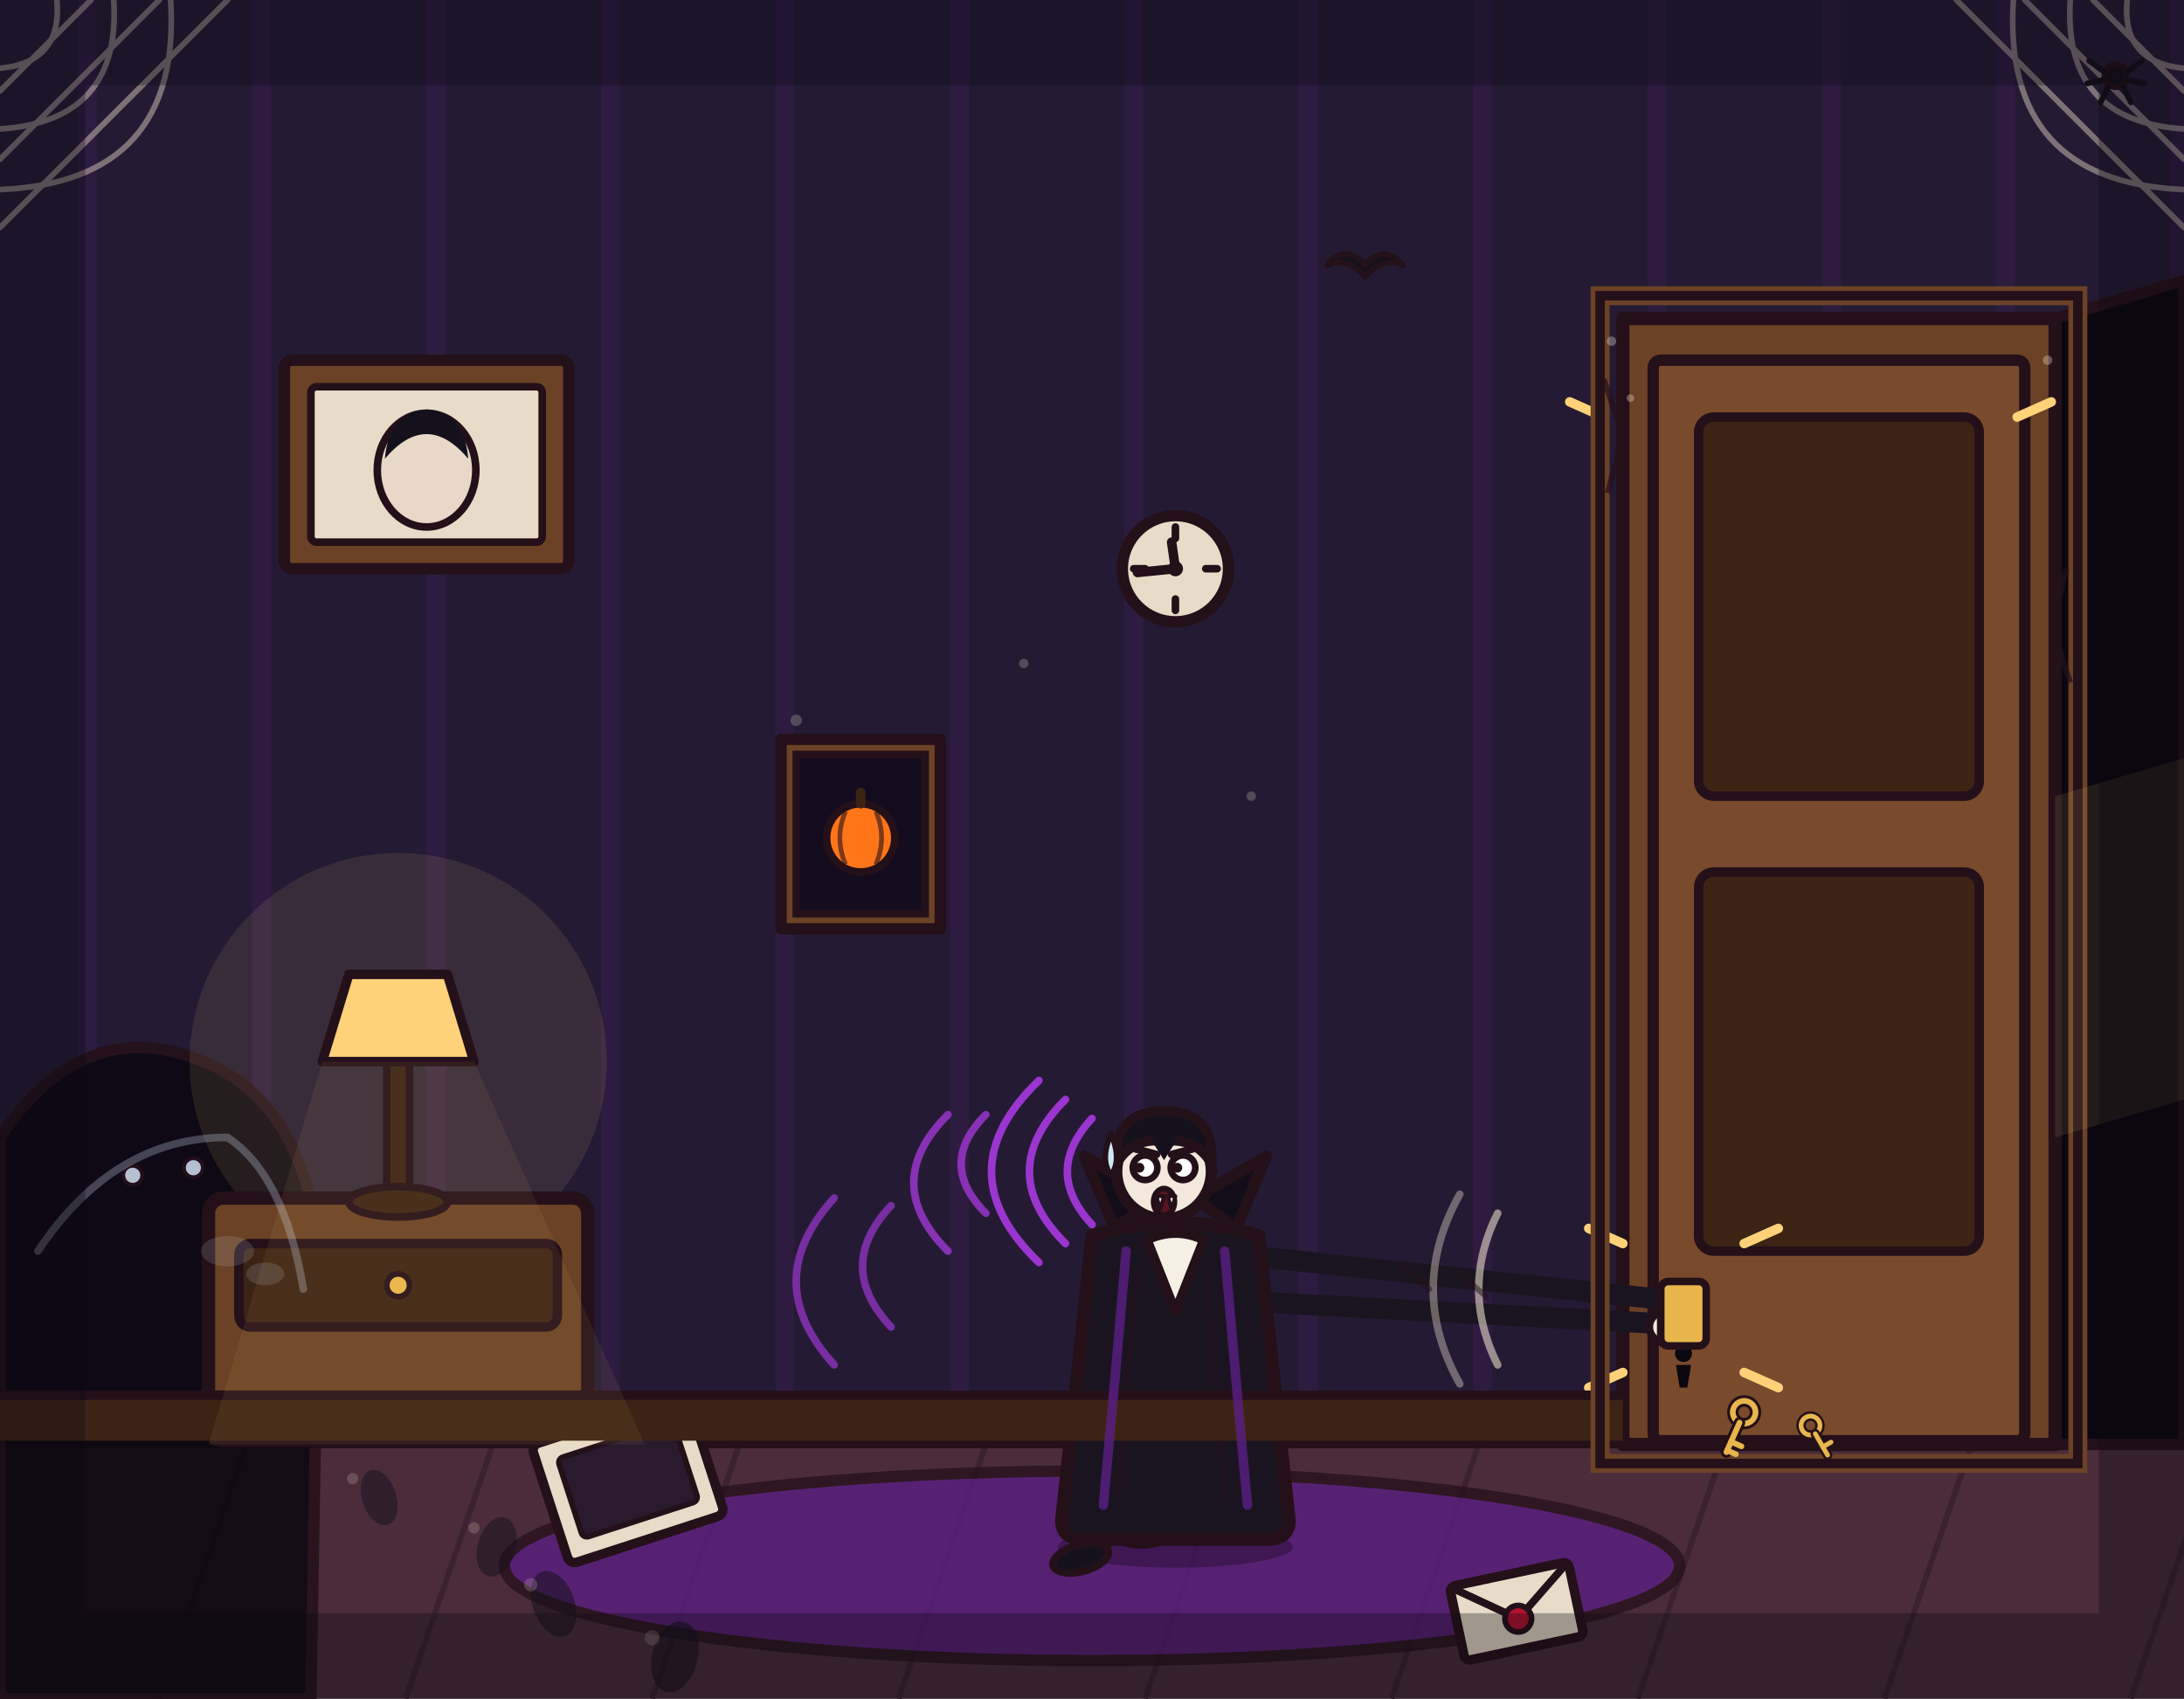
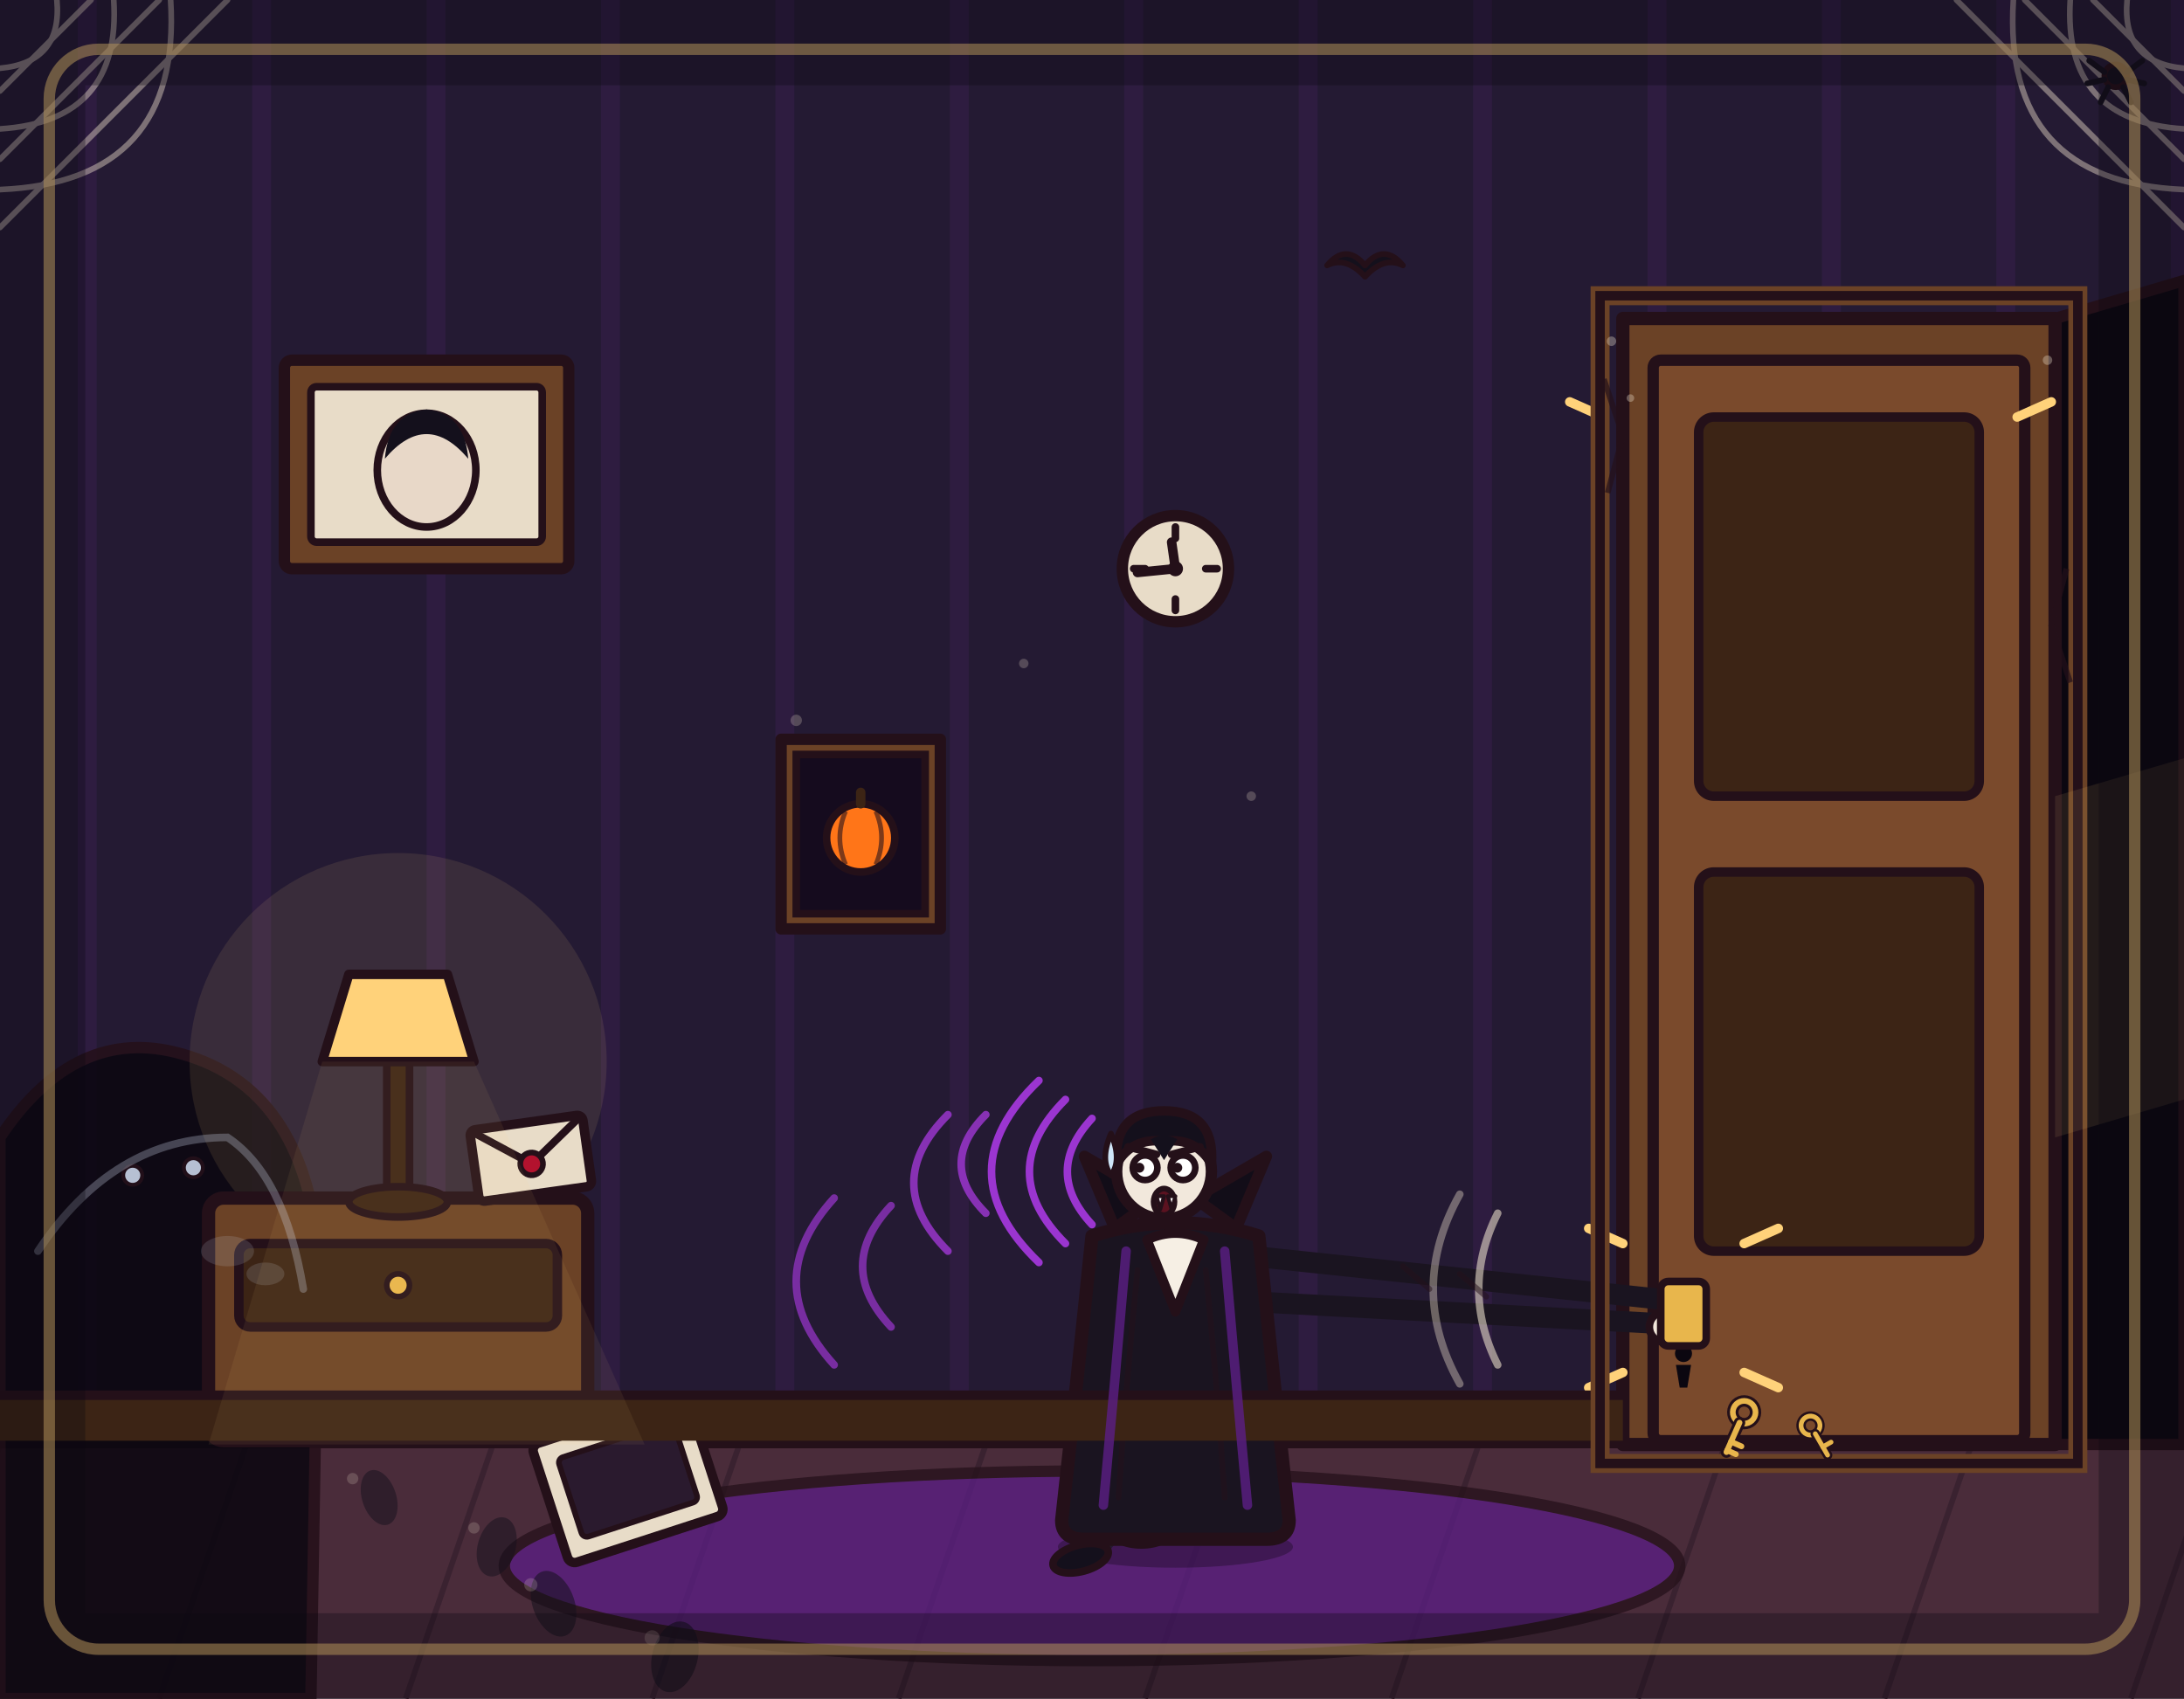
<svg xmlns="http://www.w3.org/2000/svg" viewBox="0 0 1152 896" width="1152" height="896">
  <rect x="0" y="0" width="1152" height="896" fill="#241a33" />
  <path d="M46 0V762M138 0V762M230 0V762M322 0V762M414 0V762M506 0V762M598 0V762M690 0V762M782 0V762M874 0V762M966 0V762M1058 0V762M1150 0V762" stroke="#b03aeb" stroke-width="10" opacity=".07" fill="none" />
  <rect x="0" y="760" width="1152" height="136" fill="#4a2c3a" />
  <path d="M0 762 L-46 896M130 762 L84 896M260 762 L214 896M390 762 L344 896M520 762 L474 896M650 762 L604 896M780 762 L734 896M910 762 L864 896M1040 762 L994 896M1170 762 L1124 896" stroke="#3a2230" stroke-width="3" fill="none" />
  <line x1="0" y1="761" x2="1152" y2="761" stroke="#241019" stroke-width="6" stroke-linecap="round" />
  <ellipse cx="576" cy="826" rx="310" ry="50" fill="#5b1e86" stroke="#241019" stroke-width="6" stroke-linejoin="round" stroke-linecap="round" opacity="0.75" />
  <path d="M0 896 L0 600 Q40 540 96 556 Q160 574 168 660 L164 896 Z" fill="#0b0710" stroke="#241019" stroke-width="6" stroke-linejoin="round" stroke-linecap="round" opacity="0.88" />
  <circle cx="70" cy="620" r="5" fill="#c9d4e8" stroke="#241019" stroke-width="2" opacity="0.9" />
  <circle cx="102" cy="616" r="5" fill="#c9d4e8" stroke="#241019" stroke-width="2" opacity="0.9" />
  <ellipse cx="200" cy="790" rx="9" ry="15" fill="#14101c" stroke="none" opacity="0.5" transform="rotate(-18 200 790)" />
  <ellipse cx="262" cy="816" rx="10" ry="16" fill="#14101c" stroke="none" opacity="0.5" transform="rotate(16 262 816)" />
  <ellipse cx="292" cy="846" rx="11" ry="18" fill="#14101c" stroke="none" opacity="0.55" transform="rotate(-20 292 846)" />
  <ellipse cx="356" cy="874" rx="12" ry="19" fill="#14101c" stroke="none" opacity="0.6" transform="rotate(14 356 874)" />
  <circle cx="210" cy="560" r="110" fill="#ffd27a" stroke="none" opacity="0.1" />
  <rect x="110" y="632" width="200" height="128" rx="8" fill="#6b4226" stroke="#241019" stroke-width="7" stroke-linejoin="round" stroke-linecap="round" />
  <rect x="126" y="656" width="168" height="44" rx="6" fill="#3c2415" stroke="#241019" stroke-width="5" stroke-linejoin="round" stroke-linecap="round" />
  <circle cx="210" cy="678" r="6" fill="#e8b64c" stroke="#241019" stroke-width="3" />
  <rect x="204" y="560" width="12" height="74" fill="#3c2415" stroke="#241019" stroke-width="4" />
  <ellipse cx="210" cy="634" rx="26" ry="8" fill="#3c2415" stroke="#241019" stroke-width="4" />
  <path d="M170 560 L250 560 L236 514 L184 514 Z" fill="#ffd27a" stroke="#241019" stroke-width="5" stroke-linejoin="round" stroke-linecap="round" />
  <g transform="rotate(-18 330 780)">
    <rect x="288" y="748" width="86" height="66" rx="4" fill="#e8dcc8" stroke="#241019" stroke-width="5" stroke-linejoin="round" />
    <rect x="299" y="759" width="64" height="44" rx="3" fill="#2a1a2e" stroke="#241019" stroke-width="3" />
  </g>
  <rect x="150" y="190" width="150" height="110" rx="4" fill="#6b4226" stroke="#241019" stroke-width="6" stroke-linejoin="round" />
  <rect x="164" y="204" width="122" height="82" rx="3" fill="#e8dcc8" stroke="#241019" stroke-width="4" />
  <ellipse cx="225" cy="248" rx="26" ry="30" fill="#e8d8c8" stroke="#241019" stroke-width="4" />
  <path d="M203 242 Q205 218 225 216 Q245 218 247 242 Q236 229 225 229 Q214 229 203 242 Z" fill="#14101c" stroke="none" />
  <path d="M1084 168 L1152 148 L1152 762 L1084 762 Z" fill="#0b0710" stroke="#241019" stroke-width="6" stroke-linejoin="round" stroke-linecap="round" />
  <rect x="856" y="168" width="228" height="594" fill="#6b4226" stroke="#241019" stroke-width="7" stroke-linejoin="round" stroke-linecap="round" />
  <rect x="872" y="190" width="196" height="570" rx="4" fill="#7a4a2c" stroke="#241019" stroke-width="6" stroke-linejoin="round" stroke-linecap="round" />
  <rect x="896" y="220" width="148" height="200" rx="8" fill="#3c2415" stroke="#241019" stroke-width="5" stroke-linejoin="round" />
  <rect x="896" y="460" width="148" height="200" rx="8" fill="#3c2415" stroke="#241019" stroke-width="5" stroke-linejoin="round" />
  <circle cx="888" cy="690" r="11" fill="#e8b64c" stroke="#241019" stroke-width="5" />
  <g stroke="#ffd27a" stroke-width="5" stroke-linecap="round">
    <line x1="856" y1="656" x2="838" y2="648" />
    <line x1="920" y1="656" x2="938" y2="648" />
    <line x1="856" y1="724" x2="838" y2="732" />
    <line x1="920" y1="724" x2="938" y2="732" />
    <line x1="846" y1="220" x2="828" y2="212" />
    <line x1="1064" y1="220" x2="1082" y2="212" />
  </g>
  <g transform="translate(620 810)">
    <ellipse cx="0" cy="6" rx="62" ry="11" fill="#000000" stroke-width="0" stroke-linejoin="round" stroke-linecap="round" stroke="none" opacity="0.28" />
    <path d="M-10 -62 L-16 -4" fill="none" stroke="#241a2e" stroke-width="15" stroke-linecap="round" stroke-linejoin="round" />
    <path d="M12 -62 L-46 10" fill="none" stroke="#241a2e" stroke-width="15" stroke-linecap="round" stroke-linejoin="round" />
    <ellipse cx="-18" cy="-2" rx="15" ry="7" fill="#14101c" stroke="#241019" stroke-width="4" stroke-linejoin="round" stroke-linecap="round" />
    <ellipse cx="-50" cy="12" rx="15" ry="7" fill="#14101c" stroke="#241019" stroke-width="4" stroke-linejoin="round" stroke-linecap="round" transform="rotate(-15 -50 12)" />
    <path d="M34 -148 L262 -124" fill="none" stroke="#1a1420" stroke-width="11" stroke-linecap="round" stroke-linejoin="round" />
    <circle cx="268" cy="-122" r="8" fill="#f2e8dc" stroke="#241019" stroke-width="4" stroke-linejoin="round" stroke-linecap="round" />
    <path d="M28 -124 L252 -112" fill="none" stroke="#1a1420" stroke-width="11" stroke-linecap="round" stroke-linejoin="round" />
    <circle cx="258" cy="-110" r="8" fill="#f2e8dc" stroke="#241019" stroke-width="4" stroke-linejoin="round" stroke-linecap="round" />
    <path d="M-44 -158 Q-52 -80 -60 -8 Q-60 2 -48 2 L48 2 Q60 2 60 -8 Q52 -80 44 -158 Q0 -172 -44 -158 Z" fill="#1a1420" stroke="#241019" stroke-width="7" stroke-linejoin="round" stroke-linecap="round" />
    <path d="M-20 -140 Q-26 -80 -30 -20" fill="none" stroke="#241019" stroke-width="3" opacity="0.5" stroke-linecap="round" />
    <path d="M16 -140 Q22 -80 26 -20" fill="none" stroke="#241019" stroke-width="3" opacity="0.5" stroke-linecap="round" />
    <path d="M-32 -162 L-48 -200 L-10 -178 Z" fill="#120d18" stroke="#241019" stroke-width="6" stroke-linejoin="round" stroke-linecap="round" />
    <path d="M32 -162 L48 -200 L10 -178 Z" fill="#120d18" stroke="#241019" stroke-width="6" stroke-linejoin="round" stroke-linecap="round" />
    <path d="M-15 -156 L0 -118 L15 -156 Q0 -163 -15 -156 Z" fill="#f6efe4" stroke="#241019" stroke-width="5" stroke-linejoin="round" stroke-linecap="round" />
    <circle cx="-6" cy="-192" r="25" fill="#f2e8dc" stroke="#241019" stroke-width="6" stroke-linejoin="round" stroke-linecap="round" />
    <path d="M-31 -196 Q-33 -224 -6 -224 Q21 -224 19 -196 Q11 -210 -6 -208 Q-23 -210 -31 -196 Z" fill="#14101c" stroke="#241019" stroke-width="5" stroke-linejoin="round" stroke-linecap="round" />
    <path d="M-13 -209 L-6 -198 L1 -209 Q-6 -213 -13 -209 Z" fill="#14101c" stroke="none" />
    <circle cx="-16" cy="-194" r="6.5" fill="#ffffff" stroke="#241019" stroke-width="3.5" />
    <circle cx="4" cy="-194" r="6.5" fill="#ffffff" stroke="#241019" stroke-width="3.5" />
    <circle cx="-19" cy="-194" r="2.6" fill="#241019" stroke="none" />
    <circle cx="1" cy="-194" r="2.6" fill="#241019" stroke="none" />
    <path d="M-25 -205 L-10 -201" fill="none" stroke="#241019" stroke-width="4" stroke-linecap="round" />
    <path d="M-2 -201 L13 -205" fill="none" stroke="#241019" stroke-width="4" stroke-linecap="round" />
    <ellipse cx="-6" cy="-176" rx="5.5" ry="7" fill="#5b1220" stroke="#241019" stroke-width="3" stroke-linejoin="round" />
    <path d="M-10 -179 L-8 -172 L-6 -179 Z" fill="#ffffff" stroke="#241019" stroke-width="2" stroke-linejoin="round" />
    <path d="M-4 -179 L-2 -172 L0 -179 Z" fill="#ffffff" stroke="#241019" stroke-width="2" stroke-linejoin="round" />
    <path d="M-34 -212 Q-28 -198 -34 -190 Q-40 -198 -34 -212 Z" fill="#cfe6f8" stroke="#241019" stroke-width="3" stroke-linejoin="round" />
  </g>
  <path d="M790 640 Q770 680 790 720" fill="none" stroke="#e8dcc8" stroke-width="4" stroke-linecap="round" opacity="0.6" />
  <path d="M770 630 Q742 680 770 730" fill="none" stroke="#e8dcc8" stroke-width="4" stroke-linecap="round" opacity="0.4" />
  <g fill="none" stroke="#b03aeb" stroke-width="4" stroke-linecap="round" opacity="0.85">
    <path d="M576 646 Q550 618 576 590" />
    <path d="M562 656 Q524 618 562 580" />
    <path d="M548 666 Q498 618 548 570" />
  </g>
  <rect x="0" y="736" width="856" height="24" fill="#3c2415" />
  <line x1="0" y1="736" x2="856" y2="736" stroke="#241019" stroke-width="5" stroke-linecap="round" />
  <g stroke="#e8dcc8" stroke-width="3" opacity=".45" fill="none" stroke-linecap="round">
    <path d="M0 120 L120 0" />
    <path d="M0 84 L84 0" />
    <path d="M0 48 L48 0" />
    <path d="M30 0 Q33 33 0 36" />
    <path d="M60 0 Q64 64 0 68" />
    <path d="M90 0 Q96 96 0 100" />
  </g>
  <g stroke="#e8dcc8" stroke-width="3" opacity=".45" fill="none" stroke-linecap="round">
    <path d="M1152 120 L1032 0" />
    <path d="M1152 84 L1068 0" />
    <path d="M1152 48 L1104 0" />
    <path d="M1122 0 Q1119 33 1152 36" />
    <path d="M1092 0 Q1088 64 1152 68" />
    <path d="M1062 0 Q1056 96 1152 100" />
  </g>
  <g transform="translate(1116 40)">
    <circle r="6" fill="#14101c" stroke="#241019" stroke-width="3" />
    <path d="M-6 -2 L-14 -8 M-6 2 L-15 4 M6 -2 L14 -8 M6 2 L15 4 M-4 6 L-8 14 M4 6 L8 14" stroke="#14101c" stroke-width="3" stroke-linecap="round" fill="none" />
  </g>
  <g fill="#e8dcc8" opacity=".25">
    <circle cx="420" cy="380" r="3" />
    <circle cx="540" cy="350" r="2.5" />
    <circle cx="480" cy="470" r="2" />
    <circle cx="660" cy="420" r="2.5" />
  </g>
  <rect x="844" y="156" width="252" height="616" fill="none" stroke="#6b4226" stroke-width="10" />
  <rect x="844" y="156" width="252" height="616" fill="none" stroke="#241019" stroke-width="5" />
  <g>
    <circle cx="888" cy="714" r="4.5" fill="#0b0710" />
    <path d="M884 720 L892 720 L890 732 L886 732 Z" fill="#0b0710" />
  </g>
  <polygon points="1084,420 1152,400 1152,580 1084,600" fill="#ffd27a" opacity=".1" />
  <g fill="#e8dcc8" opacity=".2">
    <circle cx="186" cy="780" r="3" />
    <circle cx="250" cy="806" r="3" />
    <circle cx="280" cy="836" r="3.5" />
    <circle cx="344" cy="864" r="4" />
  </g>
  <g fill="none" stroke="#b03aeb" stroke-width="4" stroke-linecap="round" opacity=".6">
    <path d="M470 700 Q440 668 470 636" />
    <path d="M440 720 Q400 676 440 632" />
  </g>
  <g>
    <circle cx="620" cy="300" r="28" fill="#e8dcc8" stroke="#241019" stroke-width="6" />
    <line x1="620" y1="278" x2="620" y2="284" stroke="#241019" stroke-width="4" stroke-linecap="round" />
    <line x1="620" y1="316" x2="620" y2="322" stroke="#241019" stroke-width="4" stroke-linecap="round" />
    <line x1="598" y1="300" x2="604" y2="300" stroke="#241019" stroke-width="4" stroke-linecap="round" />
    <line x1="636" y1="300" x2="642" y2="300" stroke="#241019" stroke-width="4" stroke-linecap="round" />
    <line x1="620" y1="300" x2="618" y2="286" stroke="#241019" stroke-width="5" stroke-linecap="round" />
    <line x1="620" y1="300" x2="600" y2="302" stroke="#241019" stroke-width="5" stroke-linecap="round" />
    <circle cx="620" cy="300" r="4" fill="#241019" />
  </g>
  <g>
    <rect x="412" y="390" width="84" height="100" fill="#6b4226" stroke="#241019" stroke-width="6" stroke-linejoin="round" />
    <rect x="420" y="398" width="68" height="84" fill="#150b1e" stroke="#241019" stroke-width="4" />
    <circle cx="454" cy="442" r="18" fill="#ff7518" stroke="#241019" stroke-width="4" />
    <path d="M454 424 L454 418" stroke="#3c2415" stroke-width="5" stroke-linecap="round" />
    <path d="M446 428 Q440 442 446 456 M462 428 Q468 442 462 456" stroke="#241019" stroke-width="2.5" fill="none" opacity=".6" />
  </g>
  <g transform="translate(700 140)">
    <path d="M0 0 Q10 -12 20 0 Q30 -12 40 0 Q30 -5 20 6 Q10 -5 0 0 Z" fill="#14101c" stroke="#241019" stroke-width="3" stroke-linejoin="round" />
  </g>
-   <g transform="rotate(-12 800 850)">
-     <rect x="768" y="830" width="64" height="40" rx="3" fill="#e8dcc8" stroke="#241019" stroke-width="5" stroke-linejoin="round" />
-     <path d="M768 830 L800 854 L832 830" fill="none" stroke="#241019" stroke-width="4" stroke-linejoin="round" />
-     <circle cx="800" cy="854" r="7" fill="#b3122e" stroke="#241019" stroke-width="3" />
+   <g transform="rotate(-8 280 611)">
+     <rect x="250" y="592" width="60" height="38" rx="3" fill="#e8dcc8" stroke="#241019" stroke-width="5" stroke-linejoin="round" />
+     <path d="M250 592 L280 614 L310 592" fill="none" stroke="#241019" stroke-width="4" stroke-linejoin="round" />
+     <circle cx="280" cy="614" r="6" fill="#b3122e" stroke="#241019" stroke-width="3" />
  </g>
  <g transform="translate(620 810)">
    <path d="M-26 -150 Q-32 -80 -38 -16 M26 -150 Q32 -80 38 -16" stroke="#5b1e86" stroke-width="5" fill="none" opacity=".8" stroke-linecap="round" />
  </g>
  <path d="M846 200 L856 230 L848 260 M1090 300 L1082 330 L1092 360" stroke="#241019" stroke-width="3" fill="none" opacity=".7" />
  <g fill="#e8dcc8" opacity=".35">
    <circle cx="850" cy="180" r="2.5" />
    <circle cx="860" cy="210" r="2" />
    <circle cx="1080" cy="190" r="2.5" />
  </g>
  <rect x="876" y="676" width="24" height="34" rx="4" fill="#e8b64c" stroke="#241019" stroke-width="4" />
  <ellipse cx="120" cy="660" rx="14" ry="8" fill="#c9d4e8" opacity=".15" />
  <ellipse cx="140" cy="672" rx="10" ry="6" fill="#c9d4e8" opacity=".15" />
  <g fill="none" stroke="#b03aeb" stroke-width="4" stroke-linecap="round" opacity=".7">
    <path d="M520 640 Q494 614 520 588" />
    <path d="M500 660 Q464 624 500 588" />
  </g>
  <path d="M20 660 Q60 600 120 600 Q150 620 160 680" fill="none" stroke="#c9d4e8" stroke-width="4" opacity=".3" stroke-linecap="round" />
  <polygon points="170,560 250,560 340,762 110,762" fill="#ffd27a" opacity=".07" />
  <g transform="rotate(24 920 745)">
    <circle cx="920" cy="745" r="6" fill="none" stroke="#241019" stroke-width="6" />
    <circle cx="920" cy="745" r="6" fill="none" stroke="#e8b64c" stroke-width="3" />
    <line x1="920" y1="751" x2="920" y2="768" stroke="#241019" stroke-width="6" stroke-linecap="round" />
    <line x1="920" y1="751" x2="920" y2="768" stroke="#e8b64c" stroke-width="3" stroke-linecap="round" />
    <line x1="920" y1="762" x2="926" y2="762" stroke="#e8b64c" stroke-width="3" stroke-linecap="round" />
    <line x1="920" y1="767" x2="925" y2="767" stroke="#e8b64c" stroke-width="3" stroke-linecap="round" />
  </g>
  <g transform="rotate(-30 955 752)">
    <circle cx="955" cy="752" r="5" fill="none" stroke="#241019" stroke-width="5" />
    <circle cx="955" cy="752" r="5" fill="none" stroke="#e8b64c" stroke-width="2.5" />
    <line x1="955" y1="757" x2="955" y2="770" stroke="#241019" stroke-width="5" stroke-linecap="round" />
    <line x1="955" y1="757" x2="955" y2="770" stroke="#e8b64c" stroke-width="2.5" stroke-linecap="round" />
    <line x1="955" y1="765" x2="960" y2="765" stroke="#e8b64c" stroke-width="2.5" stroke-linecap="round" />
  </g>
  <g transform="translate(620 810)">
    <path d="M120 -142 L134 -130 M150 -138 L164 -126" stroke="#241019" stroke-width="3" opacity=".5" stroke-linecap="round" fill="none" />
  </g>
+   <rect x="26" y="26" width="1100" height="844" rx="26" fill="none" stroke="#ffd27a" stroke-width="6" opacity=".55" />
  <rect x="0" y="0" width="1152" height="896" fill="none" stroke="#0b0710" stroke-width="90" opacity="0.32" />
</svg>
